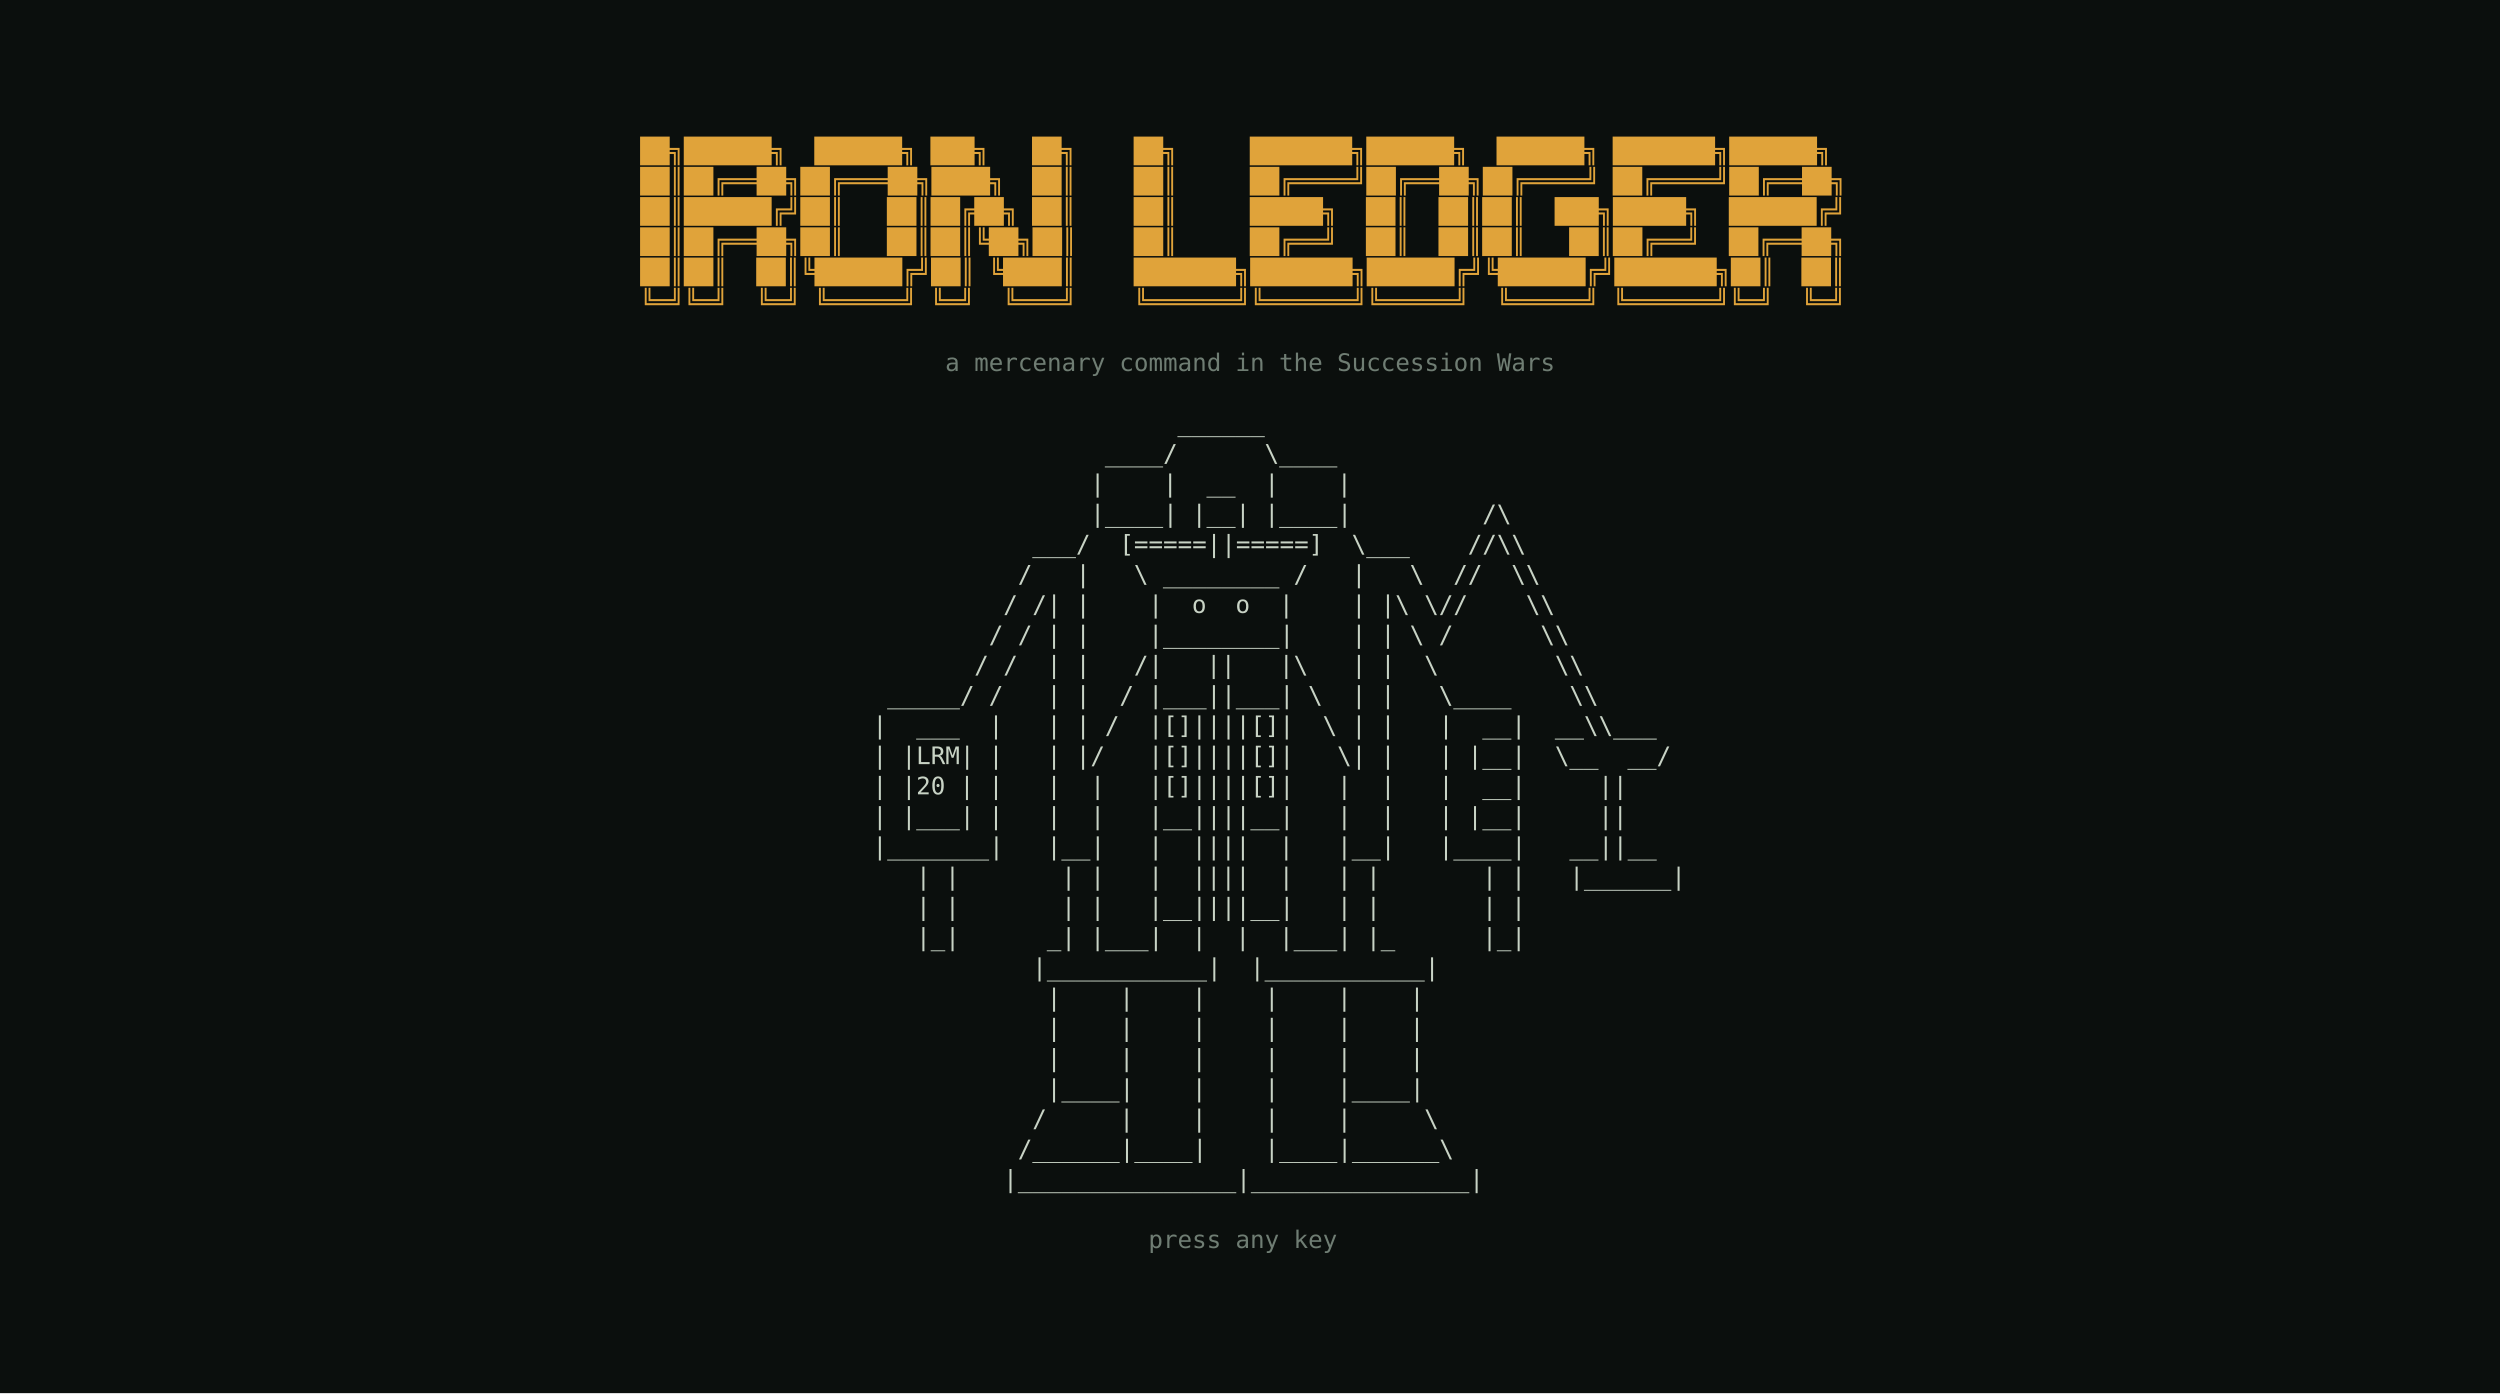
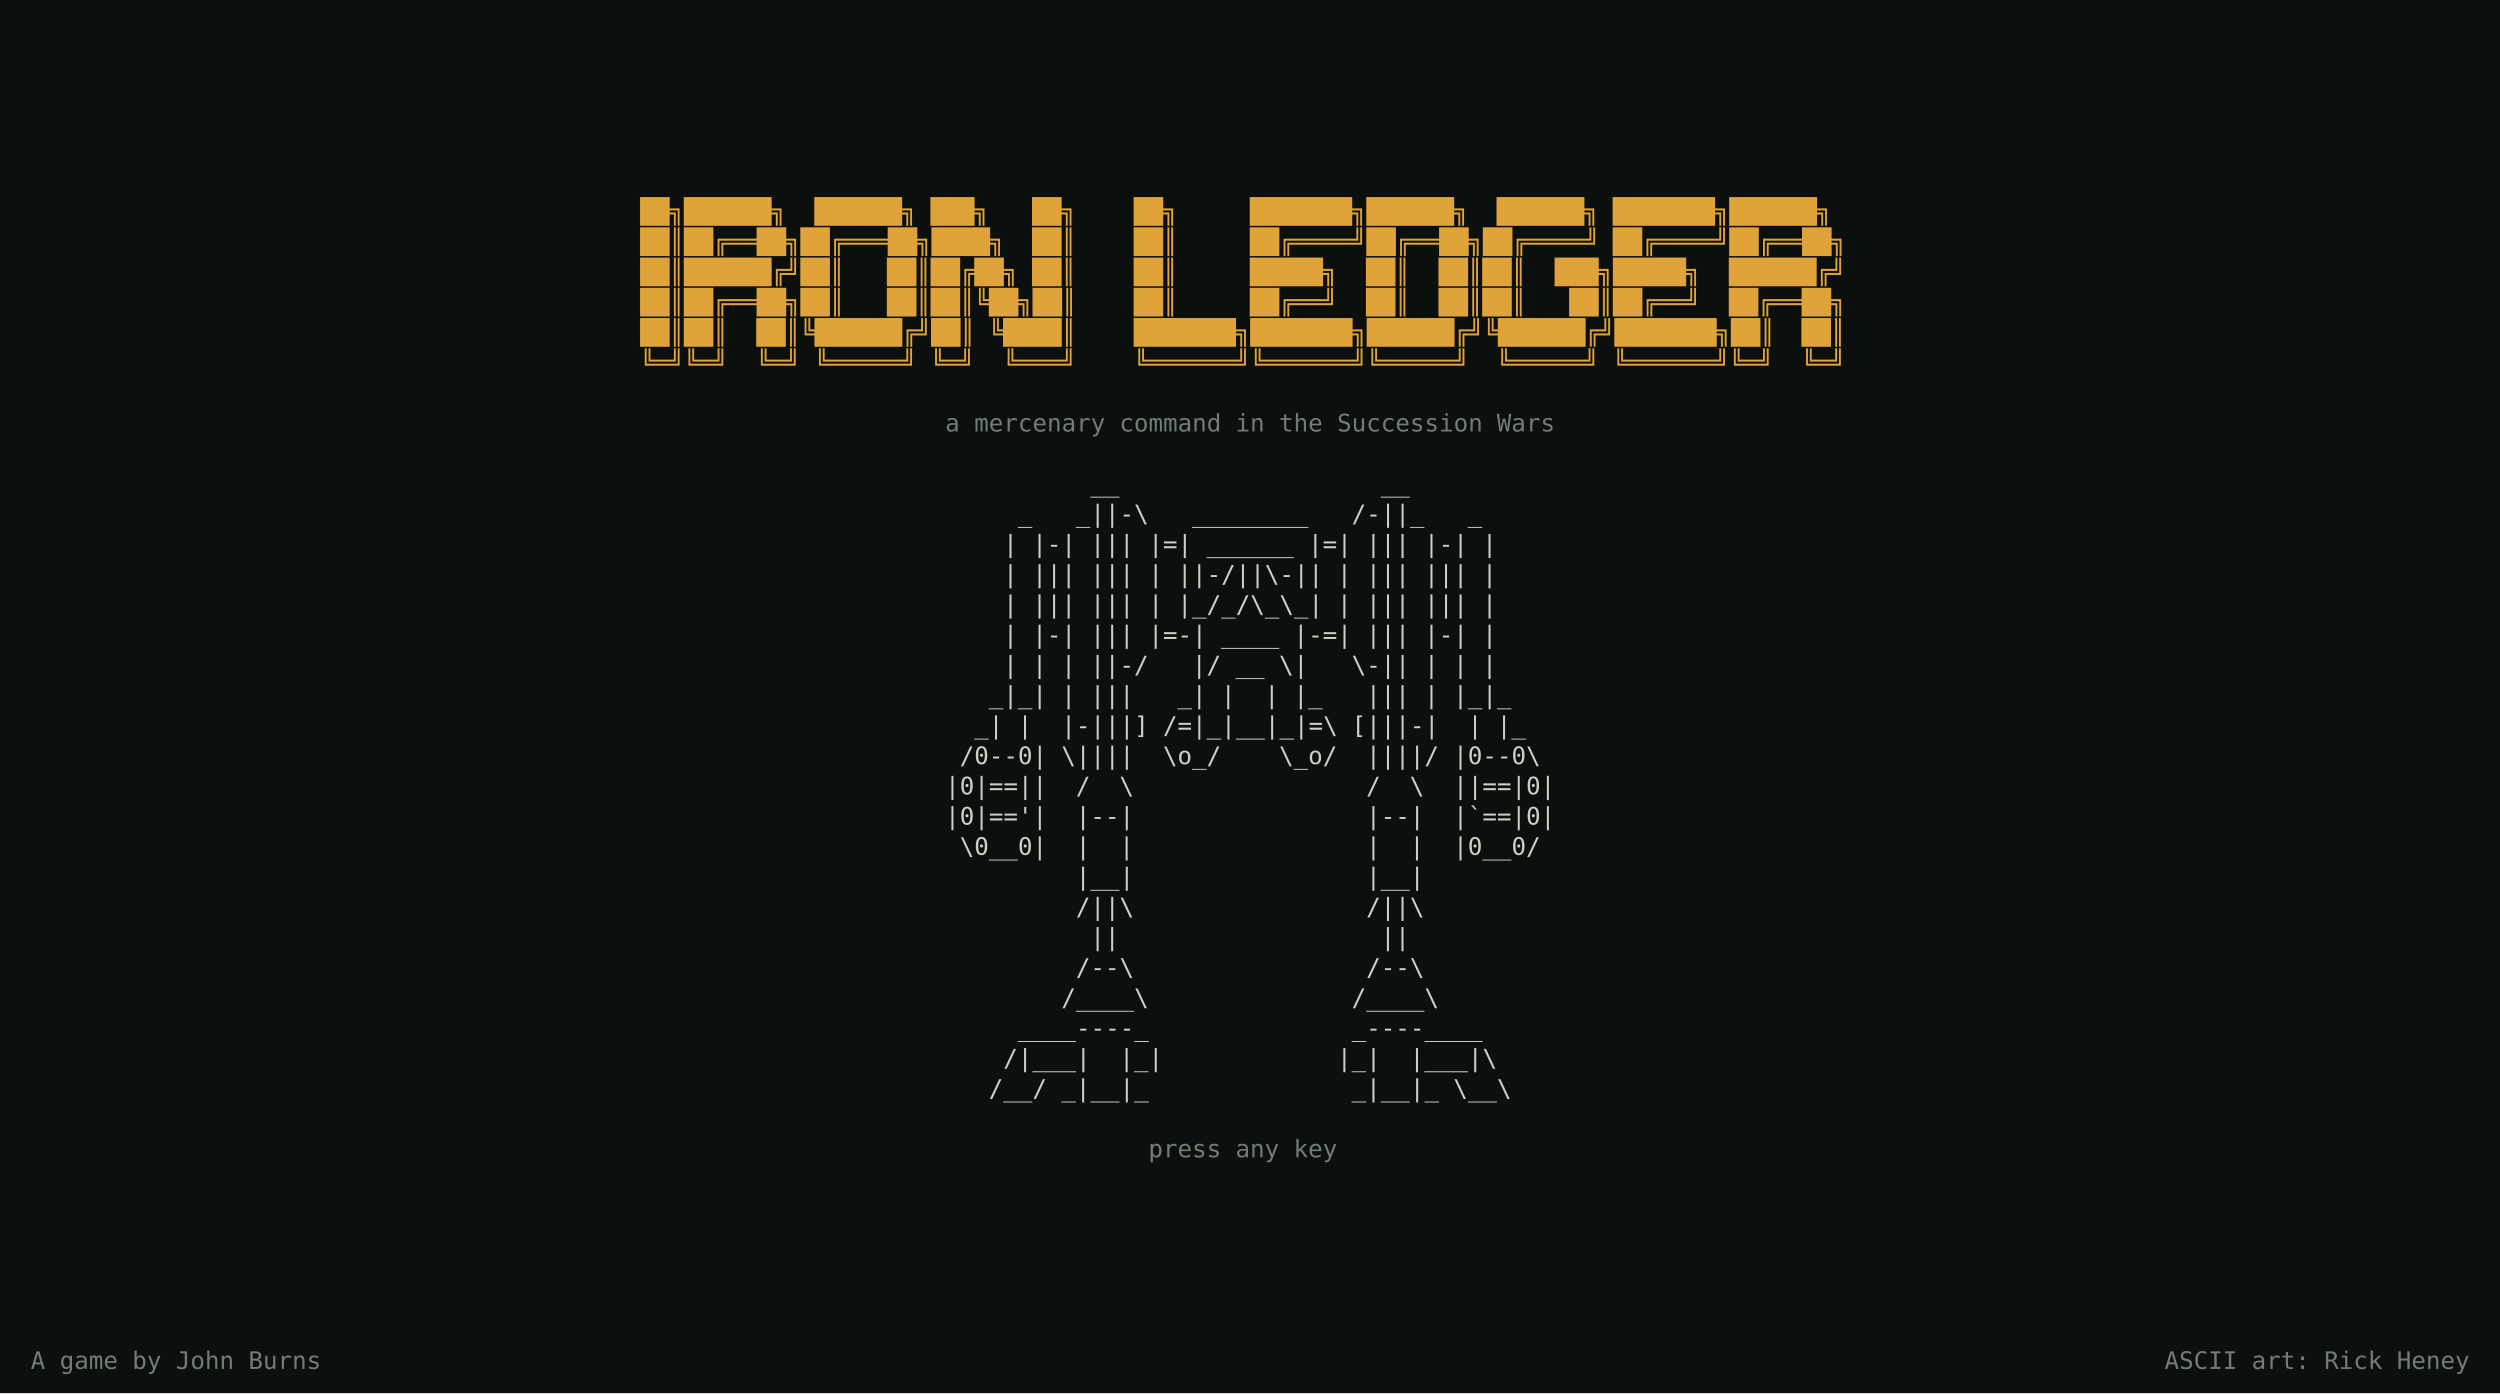
<svg xmlns="http://www.w3.org/2000/svg" width="1240" height="691" viewBox="0 0 1240 691">
  <rect width="100%" height="100%" fill="#0b0f0d" />
  <g font-family="Menlo, DejaVu Sans Mono, Consolas, monospace" font-size="12" xml:space="preserve">
-     <text y="79" fill="#e0a33a" x="317.6 324.8 332.0 339.2 346.4 353.6 360.8 368.0 375.2 382.4">██╗██████╗</text>
-     <text y="79" fill="#e0a33a" x="404.0 411.2 418.4 425.6 432.8 440.0 447.2">██████╗</text>
-     <text y="79" fill="#e0a33a" x="461.6 468.8 476.0 483.2">███╗</text>
-     <text y="79" fill="#e0a33a" x="512.0 519.2 526.4">██╗</text>
-     <text y="79" fill="#e0a33a" x="562.4 569.6 576.8">██╗</text>
-     <text y="79" fill="#e0a33a" x="620.0 627.2 634.4 641.6 648.8 656.0 663.2 670.4 677.6 684.8 692.0 699.2 706.4 713.6 720.8">███████╗██████╗</text>
-     <text y="79" fill="#e0a33a" x="742.4 749.6 756.8 764.0 771.2 778.4 785.6">██████╗</text>
-     <text y="79" fill="#e0a33a" x="800.0 807.2 814.4 821.6 828.8 836.0 843.2 850.4 857.6 864.8 872.0 879.2 886.4 893.6 900.8">███████╗██████╗</text>
-     <text y="94" fill="#e0a33a" x="317.6 324.8 332.0 339.2 346.4 353.6 360.8 368.0 375.2 382.4 389.6 396.8 404.0 411.2 418.4 425.6 432.8 440.0 447.2 454.4 461.6 468.8 476.0 483.2 490.4">██║██╔══██╗██╔═══██╗████╗</text>
-     <text y="94" fill="#e0a33a" x="512.0 519.2 526.4">██║</text>
-     <text y="94" fill="#e0a33a" x="562.4 569.6 576.8">██║</text>
-     <text y="94" fill="#e0a33a" x="620.0 627.2 634.4 641.6 648.8 656.0 663.2 670.4 677.6 684.8 692.0 699.2 706.4 713.6 720.8 728.0 735.2 742.4 749.6 756.8 764.0 771.2 778.4 785.6">██╔════╝██╔══██╗██╔════╝</text>
-     <text y="94" fill="#e0a33a" x="800.0 807.2 814.4 821.6 828.8 836.0 843.2 850.4 857.6 864.8 872.0 879.2 886.4 893.6 900.8 908.0">██╔════╝██╔══██╗</text>
-     <text y="109" fill="#e0a33a" x="317.6 324.8 332.0 339.2 346.4 353.6 360.8 368.0 375.2 382.4 389.6 396.8 404.0 411.2">██║██████╔╝██║</text>
-     <text y="109" fill="#e0a33a" x="440.0 447.2 454.4 461.6 468.8 476.0 483.2 490.4 497.6">██║██╔██╗</text>
-     <text y="109" fill="#e0a33a" x="512.0 519.2 526.4">██║</text>
-     <text y="109" fill="#e0a33a" x="562.4 569.6 576.8">██║</text>
-     <text y="109" fill="#e0a33a" x="620.0 627.2 634.4 641.6 648.8 656.0">█████╗</text>
-     <text y="109" fill="#e0a33a" x="677.6 684.8 692.0">██║</text>
-     <text y="109" fill="#e0a33a" x="713.6 720.8 728.0 735.2 742.4 749.6">██║██║</text>
-     <text y="109" fill="#e0a33a" x="771.2 778.4 785.6 792.8 800.0 807.2 814.4 821.6 828.8 836.0">███╗█████╗</text>
-     <text y="109" fill="#e0a33a" x="857.6 864.8 872.0 879.2 886.4 893.6 900.8 908.0">██████╔╝</text>
-     <text y="124" fill="#e0a33a" x="317.6 324.8 332.0 339.2 346.4 353.6 360.8 368.0 375.2 382.4 389.6 396.8 404.0 411.2">██║██╔══██╗██║</text>
-     <text y="124" fill="#e0a33a" x="440.0 447.2 454.4 461.6 468.8 476.0 483.2 490.4 497.6 504.8 512.0 519.2 526.4">██║██║╚██╗██║</text>
+     <text y="109" fill="#e0a33a" x="317.6 324.8 332.0 339.2 346.4 353.6 360.8 368.0 375.2 382.4">██╗██████╗</text>
+     <text y="109" fill="#e0a33a" x="404.0 411.2 418.4 425.6 432.8 440.0 447.2">██████╗</text>
+     <text y="109" fill="#e0a33a" x="461.6 468.8 476.0 483.2">███╗</text>
+     <text y="109" fill="#e0a33a" x="512.0 519.2 526.4">██╗</text>
+     <text y="109" fill="#e0a33a" x="562.4 569.6 576.8">██╗</text>
+     <text y="109" fill="#e0a33a" x="620.0 627.2 634.4 641.6 648.8 656.0 663.2 670.4 677.6 684.8 692.0 699.2 706.4 713.6 720.8">███████╗██████╗</text>
+     <text y="109" fill="#e0a33a" x="742.4 749.6 756.8 764.0 771.2 778.4 785.6">██████╗</text>
+     <text y="109" fill="#e0a33a" x="800.0 807.2 814.4 821.6 828.8 836.0 843.2 850.4 857.6 864.8 872.0 879.2 886.4 893.6 900.8">███████╗██████╗</text>
+     <text y="124" fill="#e0a33a" x="317.6 324.8 332.0 339.2 346.4 353.6 360.8 368.0 375.2 382.4 389.6 396.8 404.0 411.2 418.4 425.6 432.8 440.0 447.2 454.4 461.6 468.8 476.0 483.2 490.4">██║██╔══██╗██╔═══██╗████╗</text>
+     <text y="124" fill="#e0a33a" x="512.0 519.2 526.4">██║</text>
    <text y="124" fill="#e0a33a" x="562.4 569.6 576.8">██║</text>
-     <text y="124" fill="#e0a33a" x="620.0 627.2 634.4 641.6 648.8 656.0">██╔══╝</text>
-     <text y="124" fill="#e0a33a" x="677.6 684.8 692.0">██║</text>
-     <text y="124" fill="#e0a33a" x="713.6 720.8 728.0 735.2 742.4 749.6">██║██║</text>
-     <text y="124" fill="#e0a33a" x="778.4 785.6 792.8 800.0 807.2 814.4 821.6 828.8 836.0">██║██╔══╝</text>
-     <text y="124" fill="#e0a33a" x="857.6 864.8 872.0 879.2 886.4 893.6 900.8 908.0">██╔══██╗</text>
-     <text y="139" fill="#e0a33a" x="317.6 324.8 332.0 339.2 346.4 353.6">██║██║</text>
-     <text y="139" fill="#e0a33a" x="375.2 382.4 389.6 396.8 404.0 411.2 418.4 425.6 432.8 440.0 447.2 454.4 461.6 468.8 476.0">██║╚██████╔╝██║</text>
-     <text y="139" fill="#e0a33a" x="490.4 497.6 504.8 512.0 519.2 526.4">╚████║</text>
-     <text y="139" fill="#e0a33a" x="562.4 569.6 576.8 584.0 591.2 598.4 605.6 612.8 620.0 627.2 634.4 641.6 648.8 656.0 663.2 670.4 677.6 684.8 692.0 699.2 706.4 713.6 720.8 728.0 735.2 742.4 749.6 756.8 764.0 771.2 778.4 785.6 792.8 800.0 807.2 814.4 821.6 828.8 836.0 843.2 850.4 857.6 864.8 872.0">███████╗███████╗██████╔╝╚██████╔╝███████╗██║</text>
-     <text y="139" fill="#e0a33a" x="893.6 900.8 908.0">██║</text>
-     <text y="154" fill="#e0a33a" x="317.6 324.8 332.0 339.2 346.4 353.6">╚═╝╚═╝</text>
-     <text y="154" fill="#e0a33a" x="375.2 382.4 389.6">╚═╝</text>
-     <text y="154" fill="#e0a33a" x="404.0 411.2 418.4 425.6 432.8 440.0 447.2">╚═════╝</text>
-     <text y="154" fill="#e0a33a" x="461.6 468.8 476.0">╚═╝</text>
-     <text y="154" fill="#e0a33a" x="497.6 504.8 512.0 519.2 526.4">╚═══╝</text>
-     <text y="154" fill="#e0a33a" x="562.4 569.6 576.8 584.0 591.2 598.4 605.6 612.8 620.0 627.2 634.4 641.6 648.8 656.0 663.2 670.4 677.6 684.8 692.0 699.2 706.4 713.6 720.8">╚══════╝╚══════╝╚═════╝</text>
-     <text y="154" fill="#e0a33a" x="742.4 749.6 756.8 764.0 771.2 778.4 785.6">╚═════╝</text>
-     <text y="154" fill="#e0a33a" x="800.0 807.2 814.4 821.6 828.8 836.0 843.2 850.4 857.6 864.8 872.0">╚══════╝╚═╝</text>
-     <text y="154" fill="#e0a33a" x="893.6 900.8 908.0">╚═╝</text>
-     <text y="184" fill="#6f7d73" x="468.8">a</text>
-     <text y="184" fill="#6f7d73" x="483.2 490.4 497.6 504.8 512.0 519.2 526.4 533.6 540.8">mercenary</text>
-     <text y="184" fill="#6f7d73" x="555.2 562.4 569.6 576.8 584.0 591.2 598.4">command</text>
-     <text y="184" fill="#6f7d73" x="612.8 620.0">in</text>
-     <text y="184" fill="#6f7d73" x="634.4 641.6 648.8">the</text>
-     <text y="184" fill="#6f7d73" x="663.2 670.4 677.6 684.8 692.0 699.2 706.4 713.6 720.8 728.0">Succession</text>
-     <text y="184" fill="#6f7d73" x="742.4 749.6 756.8 764.0">Wars</text>
-     <text y="214" fill="#c8d3c5" x="584.0 591.2 598.4 605.6 612.8 620.0">______</text>
-     <text y="229" fill="#c8d3c5" x="548.0 555.2 562.4 569.6 576.8">____/</text>
-     <text y="229" fill="#c8d3c5" x="627.2 634.4 641.6 648.8 656.0">\____</text>
-     <text y="244" fill="#c8d3c5" x="540.8">|</text>
-     <text y="244" fill="#c8d3c5" x="576.8">|</text>
-     <text y="244" fill="#c8d3c5" x="598.4 605.6">__</text>
-     <text y="244" fill="#c8d3c5" x="627.2">|</text>
-     <text y="244" fill="#c8d3c5" x="663.2">|</text>
-     <text y="259" fill="#c8d3c5" x="540.8 548.0 555.2 562.4 569.6 576.8">|____|</text>
-     <text y="259" fill="#c8d3c5" x="591.2 598.4 605.6 612.8">|__|</text>
-     <text y="259" fill="#c8d3c5" x="627.2 634.4 641.6 648.8 656.0 663.2">|____|</text>
-     <text y="259" fill="#c8d3c5" x="735.2 742.4">/\</text>
-     <text y="274" fill="#c8d3c5" x="512.0 519.2 526.4 533.6">___/</text>
-     <text y="274" fill="#c8d3c5" x="555.2 562.4 569.6 576.8 584.0 591.2 598.4 605.6 612.8 620.0 627.2 634.4 641.6 648.8">[=====||=====]</text>
-     <text y="274" fill="#c8d3c5" x="670.4 677.6 684.8 692.0">\___</text>
-     <text y="274" fill="#c8d3c5" x="728.0 735.2 742.4 749.6">//\\</text>
-     <text y="289" fill="#c8d3c5" x="504.8">/</text>
-     <text y="289" fill="#c8d3c5" x="533.6">|</text>
-     <text y="289" fill="#c8d3c5" x="562.4">\</text>
-     <text y="289" fill="#c8d3c5" x="576.8 584.0 591.2 598.4 605.6 612.8 620.0 627.2">________</text>
-     <text y="289" fill="#c8d3c5" x="641.6">/</text>
-     <text y="289" fill="#c8d3c5" x="670.4">|</text>
-     <text y="289" fill="#c8d3c5" x="699.2">\</text>
-     <text y="289" fill="#c8d3c5" x="720.8 728.0">//</text>
-     <text y="289" fill="#c8d3c5" x="749.6 756.8">\\</text>
-     <text y="304" fill="#c8d3c5" x="497.6">/</text>
-     <text y="304" fill="#c8d3c5" x="512.0 519.2">/|</text>
-     <text y="304" fill="#c8d3c5" x="533.6">|</text>
+     <text y="124" fill="#e0a33a" x="620.0 627.2 634.4 641.6 648.8 656.0 663.2 670.4 677.6 684.8 692.0 699.2 706.4 713.6 720.8 728.0 735.2 742.4 749.6 756.8 764.0 771.2 778.4 785.6">██╔════╝██╔══██╗██╔════╝</text>
+     <text y="124" fill="#e0a33a" x="800.0 807.2 814.4 821.6 828.8 836.0 843.2 850.4 857.6 864.8 872.0 879.2 886.4 893.6 900.8 908.0">██╔════╝██╔══██╗</text>
+     <text y="139" fill="#e0a33a" x="317.6 324.8 332.0 339.2 346.4 353.6 360.8 368.0 375.2 382.4 389.6 396.8 404.0 411.2">██║██████╔╝██║</text>
+     <text y="139" fill="#e0a33a" x="440.0 447.2 454.4 461.6 468.8 476.0 483.2 490.4 497.6">██║██╔██╗</text>
+     <text y="139" fill="#e0a33a" x="512.0 519.2 526.4">██║</text>
+     <text y="139" fill="#e0a33a" x="562.4 569.6 576.8">██║</text>
+     <text y="139" fill="#e0a33a" x="620.0 627.2 634.4 641.6 648.8 656.0">█████╗</text>
+     <text y="139" fill="#e0a33a" x="677.6 684.8 692.0">██║</text>
+     <text y="139" fill="#e0a33a" x="713.6 720.8 728.0 735.2 742.4 749.6">██║██║</text>
+     <text y="139" fill="#e0a33a" x="771.2 778.4 785.6 792.8 800.0 807.2 814.4 821.6 828.8 836.0">███╗█████╗</text>
+     <text y="139" fill="#e0a33a" x="857.6 864.8 872.0 879.2 886.4 893.6 900.8 908.0">██████╔╝</text>
+     <text y="154" fill="#e0a33a" x="317.6 324.8 332.0 339.2 346.4 353.6 360.8 368.0 375.2 382.4 389.6 396.8 404.0 411.2">██║██╔══██╗██║</text>
+     <text y="154" fill="#e0a33a" x="440.0 447.2 454.4 461.6 468.8 476.0 483.2 490.4 497.6 504.8 512.0 519.2 526.4">██║██║╚██╗██║</text>
+     <text y="154" fill="#e0a33a" x="562.4 569.6 576.8">██║</text>
+     <text y="154" fill="#e0a33a" x="620.0 627.2 634.4 641.6 648.8 656.0">██╔══╝</text>
+     <text y="154" fill="#e0a33a" x="677.6 684.8 692.0">██║</text>
+     <text y="154" fill="#e0a33a" x="713.6 720.8 728.0 735.2 742.4 749.6">██║██║</text>
+     <text y="154" fill="#e0a33a" x="778.4 785.6 792.8 800.0 807.2 814.4 821.6 828.8 836.0">██║██╔══╝</text>
+     <text y="154" fill="#e0a33a" x="857.6 864.8 872.0 879.2 886.4 893.6 900.8 908.0">██╔══██╗</text>
+     <text y="169" fill="#e0a33a" x="317.6 324.8 332.0 339.2 346.4 353.6">██║██║</text>
+     <text y="169" fill="#e0a33a" x="375.2 382.4 389.6 396.8 404.0 411.2 418.4 425.6 432.8 440.0 447.2 454.4 461.6 468.8 476.0">██║╚██████╔╝██║</text>
+     <text y="169" fill="#e0a33a" x="490.4 497.6 504.8 512.0 519.2 526.4">╚████║</text>
+     <text y="169" fill="#e0a33a" x="562.4 569.6 576.8 584.0 591.2 598.4 605.6 612.8 620.0 627.2 634.4 641.6 648.8 656.0 663.2 670.4 677.6 684.8 692.0 699.2 706.4 713.6 720.8 728.0 735.2 742.4 749.6 756.8 764.0 771.2 778.4 785.6 792.8 800.0 807.2 814.4 821.6 828.8 836.0 843.2 850.4 857.6 864.8 872.0">███████╗███████╗██████╔╝╚██████╔╝███████╗██║</text>
+     <text y="169" fill="#e0a33a" x="893.6 900.8 908.0">██║</text>
+     <text y="184" fill="#e0a33a" x="317.6 324.8 332.0 339.2 346.4 353.6">╚═╝╚═╝</text>
+     <text y="184" fill="#e0a33a" x="375.2 382.4 389.6">╚═╝</text>
+     <text y="184" fill="#e0a33a" x="404.0 411.2 418.4 425.6 432.8 440.0 447.2">╚═════╝</text>
+     <text y="184" fill="#e0a33a" x="461.6 468.8 476.0">╚═╝</text>
+     <text y="184" fill="#e0a33a" x="497.6 504.8 512.0 519.2 526.4">╚═══╝</text>
+     <text y="184" fill="#e0a33a" x="562.4 569.6 576.8 584.0 591.2 598.4 605.6 612.8 620.0 627.2 634.4 641.6 648.8 656.0 663.2 670.4 677.6 684.8 692.0 699.2 706.4 713.6 720.8">╚══════╝╚══════╝╚═════╝</text>
+     <text y="184" fill="#e0a33a" x="742.4 749.6 756.8 764.0 771.2 778.4 785.6">╚═════╝</text>
+     <text y="184" fill="#e0a33a" x="800.0 807.2 814.4 821.6 828.8 836.0 843.2 850.4 857.6 864.8 872.0">╚══════╝╚═╝</text>
+     <text y="184" fill="#e0a33a" x="893.6 900.8 908.0">╚═╝</text>
+     <text y="214" fill="#6f7d73" x="468.8">a</text>
+     <text y="214" fill="#6f7d73" x="483.2 490.4 497.6 504.8 512.0 519.2 526.4 533.6 540.8">mercenary</text>
+     <text y="214" fill="#6f7d73" x="555.2 562.4 569.6 576.8 584.0 591.2 598.4">command</text>
+     <text y="214" fill="#6f7d73" x="612.8 620.0">in</text>
+     <text y="214" fill="#6f7d73" x="634.4 641.6 648.8">the</text>
+     <text y="214" fill="#6f7d73" x="663.2 670.4 677.6 684.8 692.0 699.2 706.4 713.6 720.8 728.0">Succession</text>
+     <text y="214" fill="#6f7d73" x="742.4 749.6 756.8 764.0">Wars</text>
+     <text y="244" fill="#c8d3c5" x="540.8 548.0">__</text>
+     <text y="244" fill="#c8d3c5" x="684.8 692.0">__</text>
+     <text y="259" fill="#c8d3c5" x="504.8">_</text>
+     <text y="259" fill="#c8d3c5" x="533.6 540.8 548.0 555.2 562.4">_||-\</text>
+     <text y="259" fill="#c8d3c5" x="591.2 598.4 605.6 612.8 620.0 627.2 634.4 641.6">________</text>
+     <text y="259" fill="#c8d3c5" x="670.4 677.6 684.8 692.0 699.2">/-||_</text>
+     <text y="259" fill="#c8d3c5" x="728.0">_</text>
+     <text y="274" fill="#c8d3c5" x="497.6">|</text>
+     <text y="274" fill="#c8d3c5" x="512.0 519.2 526.4">|-|</text>
+     <text y="274" fill="#c8d3c5" x="540.8 548.0 555.2">|||</text>
+     <text y="274" fill="#c8d3c5" x="569.6 576.8 584.0">|=|</text>
+     <text y="274" fill="#c8d3c5" x="598.4 605.6 612.8 620.0 627.2 634.4">______</text>
+     <text y="274" fill="#c8d3c5" x="648.8 656.0 663.2">|=|</text>
+     <text y="274" fill="#c8d3c5" x="677.6 684.8 692.0">|||</text>
+     <text y="274" fill="#c8d3c5" x="706.4 713.6 720.8">|-|</text>
+     <text y="274" fill="#c8d3c5" x="735.2">|</text>
+     <text y="289" fill="#c8d3c5" x="497.6">|</text>
+     <text y="289" fill="#c8d3c5" x="512.0 519.2 526.4">|||</text>
+     <text y="289" fill="#c8d3c5" x="540.8 548.0 555.2">|||</text>
+     <text y="289" fill="#c8d3c5" x="569.6">|</text>
+     <text y="289" fill="#c8d3c5" x="584.0 591.2 598.4 605.6 612.8 620.0 627.2 634.4 641.6 648.8">||-/||\-||</text>
+     <text y="289" fill="#c8d3c5" x="663.2">|</text>
+     <text y="289" fill="#c8d3c5" x="677.6 684.8 692.0">|||</text>
+     <text y="289" fill="#c8d3c5" x="706.4 713.6 720.8">|||</text>
+     <text y="289" fill="#c8d3c5" x="735.2">|</text>
+     <text y="304" fill="#c8d3c5" x="497.6">|</text>
+     <text y="304" fill="#c8d3c5" x="512.0 519.2 526.4">|||</text>
+     <text y="304" fill="#c8d3c5" x="540.8 548.0 555.2">|||</text>
    <text y="304" fill="#c8d3c5" x="569.6">|</text>
-     <text y="304" fill="#c8d3c5" x="591.2">o</text>
-     <text y="304" fill="#c8d3c5" x="612.8">o</text>
-     <text y="304" fill="#c8d3c5" x="634.4">|</text>
-     <text y="304" fill="#c8d3c5" x="670.4">|</text>
-     <text y="304" fill="#c8d3c5" x="684.8 692.0">|\</text>
-     <text y="304" fill="#c8d3c5" x="706.4 713.6 720.8">\//</text>
-     <text y="304" fill="#c8d3c5" x="756.8 764.0">\\</text>
-     <text y="319" fill="#c8d3c5" x="490.4">/</text>
-     <text y="319" fill="#c8d3c5" x="504.8">/</text>
-     <text y="319" fill="#c8d3c5" x="519.2">|</text>
-     <text y="319" fill="#c8d3c5" x="533.6">|</text>
-     <text y="319" fill="#c8d3c5" x="569.6 576.8 584.0 591.2 598.4 605.6 612.8 620.0 627.2 634.4">|________|</text>
-     <text y="319" fill="#c8d3c5" x="670.4">|</text>
-     <text y="319" fill="#c8d3c5" x="684.8">|</text>
-     <text y="319" fill="#c8d3c5" x="699.2">\</text>
-     <text y="319" fill="#c8d3c5" x="713.6">/</text>
-     <text y="319" fill="#c8d3c5" x="764.0 771.2">\\</text>
-     <text y="334" fill="#c8d3c5" x="483.2">/</text>
-     <text y="334" fill="#c8d3c5" x="497.6">/</text>
-     <text y="334" fill="#c8d3c5" x="519.2">|</text>
-     <text y="334" fill="#c8d3c5" x="533.6">|</text>
-     <text y="334" fill="#c8d3c5" x="562.4 569.6">/|</text>
-     <text y="334" fill="#c8d3c5" x="598.4 605.6">||</text>
-     <text y="334" fill="#c8d3c5" x="634.4 641.6">|\</text>
-     <text y="334" fill="#c8d3c5" x="670.4">|</text>
-     <text y="334" fill="#c8d3c5" x="684.8">|</text>
-     <text y="334" fill="#c8d3c5" x="706.4">\</text>
-     <text y="334" fill="#c8d3c5" x="771.2 778.4">\\</text>
-     <text y="349" fill="#c8d3c5" x="440.0 447.2 454.4 461.6 468.8 476.0">_____/</text>
-     <text y="349" fill="#c8d3c5" x="490.4">/</text>
-     <text y="349" fill="#c8d3c5" x="519.2">|</text>
-     <text y="349" fill="#c8d3c5" x="533.6">|</text>
-     <text y="349" fill="#c8d3c5" x="555.2">/</text>
-     <text y="349" fill="#c8d3c5" x="569.6 576.8 584.0 591.2 598.4 605.6 612.8 620.0 627.2 634.4">|___||___|</text>
-     <text y="349" fill="#c8d3c5" x="648.8">\</text>
-     <text y="349" fill="#c8d3c5" x="670.4">|</text>
-     <text y="349" fill="#c8d3c5" x="684.8">|</text>
-     <text y="349" fill="#c8d3c5" x="713.6 720.8 728.0 735.2 742.4">\____</text>
-     <text y="349" fill="#c8d3c5" x="778.4 785.6">\\</text>
-     <text y="364" fill="#c8d3c5" x="432.8">|</text>
-     <text y="364" fill="#c8d3c5" x="454.4 461.6 468.8">___</text>
-     <text y="364" fill="#c8d3c5" x="490.4">|</text>
-     <text y="364" fill="#c8d3c5" x="519.2">|</text>
-     <text y="364" fill="#c8d3c5" x="533.6">|</text>
-     <text y="364" fill="#c8d3c5" x="548.0">/</text>
-     <text y="364" fill="#c8d3c5" x="569.6 576.8 584.0 591.2 598.4 605.6 612.8 620.0 627.2 634.4">|[]||||[]|</text>
-     <text y="364" fill="#c8d3c5" x="656.0">\</text>
-     <text y="364" fill="#c8d3c5" x="670.4">|</text>
-     <text y="364" fill="#c8d3c5" x="684.8">|</text>
-     <text y="364" fill="#c8d3c5" x="713.6">|</text>
-     <text y="364" fill="#c8d3c5" x="735.2 742.4 749.6">__|</text>
-     <text y="364" fill="#c8d3c5" x="771.2 778.4 785.6 792.8 800.0 807.2 814.4">__\\___</text>
-     <text y="379" fill="#c8d3c5" x="432.8">|</text>
-     <text y="379" fill="#c8d3c5" x="447.2 454.4 461.6 468.8 476.0">|LRM|</text>
-     <text y="379" fill="#c8d3c5" x="490.4">|</text>
-     <text y="379" fill="#c8d3c5" x="519.2">|</text>
-     <text y="379" fill="#c8d3c5" x="533.6 540.8">|/</text>
-     <text y="379" fill="#c8d3c5" x="569.6 576.8 584.0 591.2 598.4 605.6 612.8 620.0 627.2 634.4">|[]||||[]|</text>
-     <text y="379" fill="#c8d3c5" x="663.2 670.4">\|</text>
-     <text y="379" fill="#c8d3c5" x="684.8">|</text>
-     <text y="379" fill="#c8d3c5" x="713.6">|</text>
-     <text y="379" fill="#c8d3c5" x="728.0 735.2 742.4 749.6">|__|</text>
-     <text y="379" fill="#c8d3c5" x="771.2 778.4 785.6">\__</text>
-     <text y="379" fill="#c8d3c5" x="807.2 814.4 821.6">__/</text>
-     <text y="394" fill="#c8d3c5" x="432.8">|</text>
-     <text y="394" fill="#c8d3c5" x="447.2 454.4 461.6">|20</text>
-     <text y="394" fill="#c8d3c5" x="476.0">|</text>
-     <text y="394" fill="#c8d3c5" x="490.4">|</text>
-     <text y="394" fill="#c8d3c5" x="519.2">|</text>
-     <text y="394" fill="#c8d3c5" x="540.8">|</text>
-     <text y="394" fill="#c8d3c5" x="569.6 576.8 584.0 591.2 598.4 605.6 612.8 620.0 627.2 634.4">|[]||||[]|</text>
-     <text y="394" fill="#c8d3c5" x="663.2">|</text>
-     <text y="394" fill="#c8d3c5" x="684.8">|</text>
-     <text y="394" fill="#c8d3c5" x="713.6">|</text>
-     <text y="394" fill="#c8d3c5" x="735.2 742.4 749.6">__|</text>
-     <text y="394" fill="#c8d3c5" x="792.8 800.0">||</text>
-     <text y="409" fill="#c8d3c5" x="432.8">|</text>
-     <text y="409" fill="#c8d3c5" x="447.2 454.4 461.6 468.8 476.0">|___|</text>
-     <text y="409" fill="#c8d3c5" x="490.4">|</text>
-     <text y="409" fill="#c8d3c5" x="519.2">|</text>
-     <text y="409" fill="#c8d3c5" x="540.8">|</text>
-     <text y="409" fill="#c8d3c5" x="569.6 576.8 584.0 591.2 598.4 605.6 612.8 620.0 627.2 634.4">|__||||__|</text>
-     <text y="409" fill="#c8d3c5" x="663.2">|</text>
-     <text y="409" fill="#c8d3c5" x="684.8">|</text>
-     <text y="409" fill="#c8d3c5" x="713.6">|</text>
-     <text y="409" fill="#c8d3c5" x="728.0 735.2 742.4 749.6">|__|</text>
-     <text y="409" fill="#c8d3c5" x="792.8 800.0">||</text>
-     <text y="424" fill="#c8d3c5" x="432.8 440.0 447.2 454.4 461.6 468.8 476.0 483.2 490.4">|_______|</text>
-     <text y="424" fill="#c8d3c5" x="519.2 526.4 533.6 540.8">|__|</text>
-     <text y="424" fill="#c8d3c5" x="569.6">|</text>
-     <text y="424" fill="#c8d3c5" x="591.2 598.4 605.6 612.8">||||</text>
-     <text y="424" fill="#c8d3c5" x="634.4">|</text>
-     <text y="424" fill="#c8d3c5" x="663.2 670.4 677.6 684.8">|__|</text>
-     <text y="424" fill="#c8d3c5" x="713.6 720.8 728.0 735.2 742.4 749.6">|____|</text>
-     <text y="424" fill="#c8d3c5" x="778.4 785.6 792.8 800.0 807.2 814.4">__||__</text>
-     <text y="439" fill="#c8d3c5" x="454.4">|</text>
-     <text y="439" fill="#c8d3c5" x="468.8">|</text>
-     <text y="439" fill="#c8d3c5" x="526.4">|</text>
-     <text y="439" fill="#c8d3c5" x="540.8">|</text>
-     <text y="439" fill="#c8d3c5" x="569.6">|</text>
-     <text y="439" fill="#c8d3c5" x="591.2 598.4 605.6 612.8">||||</text>
-     <text y="439" fill="#c8d3c5" x="634.4">|</text>
-     <text y="439" fill="#c8d3c5" x="663.2">|</text>
-     <text y="439" fill="#c8d3c5" x="677.6">|</text>
-     <text y="439" fill="#c8d3c5" x="735.2">|</text>
-     <text y="439" fill="#c8d3c5" x="749.6">|</text>
-     <text y="439" fill="#c8d3c5" x="778.4 785.6 792.8 800.0 807.2 814.4 821.6 828.8">|______|</text>
-     <text y="454" fill="#c8d3c5" x="454.4">|</text>
-     <text y="454" fill="#c8d3c5" x="468.8">|</text>
-     <text y="454" fill="#c8d3c5" x="526.4">|</text>
-     <text y="454" fill="#c8d3c5" x="540.8">|</text>
-     <text y="454" fill="#c8d3c5" x="569.6 576.8 584.0 591.2 598.4 605.6 612.8 620.0 627.2 634.4">|__||||__|</text>
-     <text y="454" fill="#c8d3c5" x="663.2">|</text>
-     <text y="454" fill="#c8d3c5" x="677.6">|</text>
-     <text y="454" fill="#c8d3c5" x="735.2">|</text>
-     <text y="454" fill="#c8d3c5" x="749.6">|</text>
-     <text y="469" fill="#c8d3c5" x="454.4 461.6 468.8">|_|</text>
-     <text y="469" fill="#c8d3c5" x="519.2 526.4">_|</text>
-     <text y="469" fill="#c8d3c5" x="540.8 548.0 555.2 562.4 569.6">|___|</text>
-     <text y="469" fill="#c8d3c5" x="591.2">|</text>
-     <text y="469" fill="#c8d3c5" x="612.8">|</text>
-     <text y="469" fill="#c8d3c5" x="634.4 641.6 648.8 656.0 663.2">|___|</text>
-     <text y="469" fill="#c8d3c5" x="677.6 684.8">|_</text>
-     <text y="469" fill="#c8d3c5" x="735.2 742.4 749.6">|_|</text>
-     <text y="484" fill="#c8d3c5" x="512.0 519.2 526.4 533.6 540.8 548.0 555.2 562.4 569.6 576.8 584.0 591.2 598.4">|___________|</text>
-     <text y="484" fill="#c8d3c5" x="620.0 627.2 634.4 641.6 648.8 656.0 663.2 670.4 677.6 684.8 692.0 699.2 706.4">|___________|</text>
-     <text y="499" fill="#c8d3c5" x="519.2">|</text>
-     <text y="499" fill="#c8d3c5" x="555.2">|</text>
-     <text y="499" fill="#c8d3c5" x="591.2">|</text>
-     <text y="499" fill="#c8d3c5" x="627.2">|</text>
-     <text y="499" fill="#c8d3c5" x="663.2">|</text>
-     <text y="499" fill="#c8d3c5" x="699.2">|</text>
-     <text y="514" fill="#c8d3c5" x="519.2">|</text>
-     <text y="514" fill="#c8d3c5" x="555.2">|</text>
-     <text y="514" fill="#c8d3c5" x="591.2">|</text>
-     <text y="514" fill="#c8d3c5" x="627.2">|</text>
-     <text y="514" fill="#c8d3c5" x="663.2">|</text>
-     <text y="514" fill="#c8d3c5" x="699.2">|</text>
-     <text y="529" fill="#c8d3c5" x="519.2">|</text>
-     <text y="529" fill="#c8d3c5" x="555.2">|</text>
-     <text y="529" fill="#c8d3c5" x="591.2">|</text>
-     <text y="529" fill="#c8d3c5" x="627.2">|</text>
-     <text y="529" fill="#c8d3c5" x="663.2">|</text>
-     <text y="529" fill="#c8d3c5" x="699.2">|</text>
-     <text y="544" fill="#c8d3c5" x="519.2 526.4 533.6 540.8 548.0 555.2">|____|</text>
-     <text y="544" fill="#c8d3c5" x="591.2">|</text>
-     <text y="544" fill="#c8d3c5" x="627.2">|</text>
-     <text y="544" fill="#c8d3c5" x="663.2 670.4 677.6 684.8 692.0 699.2">|____|</text>
-     <text y="559" fill="#c8d3c5" x="512.0">/</text>
-     <text y="559" fill="#c8d3c5" x="555.2">|</text>
-     <text y="559" fill="#c8d3c5" x="591.2">|</text>
-     <text y="559" fill="#c8d3c5" x="627.2">|</text>
-     <text y="559" fill="#c8d3c5" x="663.2">|</text>
-     <text y="559" fill="#c8d3c5" x="706.4">\</text>
-     <text y="574" fill="#c8d3c5" x="504.8 512.0 519.2 526.4 533.6 540.8 548.0 555.2 562.4 569.6 576.8 584.0 591.2">/______|____|</text>
-     <text y="574" fill="#c8d3c5" x="627.2 634.4 641.6 648.8 656.0 663.2 670.4 677.6 684.8 692.0 699.2 706.4 713.6">|____|______\</text>
-     <text y="589" fill="#c8d3c5" x="497.6 504.8 512.0 519.2 526.4 533.6 540.8 548.0 555.2 562.4 569.6 576.8 584.0 591.2 598.4 605.6 612.8 620.0 627.2 634.4 641.6 648.8 656.0 663.2 670.4 677.6 684.8 692.0 699.2 706.4 713.6 720.8 728.0">|_______________|_______________|</text>
-     <text y="619" fill="#6f7d73" x="569.6 576.8 584.0 591.2 598.4">press</text>
-     <text y="619" fill="#6f7d73" x="612.8 620.0 627.2">any</text>
-     <text y="619" fill="#6f7d73" x="641.6 648.8 656.0">key</text>
+     <text y="304" fill="#c8d3c5" x="584.0 591.2 598.4 605.6 612.8 620.0 627.2 634.4 641.6 648.8">|_/_/\_\_|</text>
+     <text y="304" fill="#c8d3c5" x="663.2">|</text>
+     <text y="304" fill="#c8d3c5" x="677.6 684.8 692.0">|||</text>
+     <text y="304" fill="#c8d3c5" x="706.4 713.6 720.8">|||</text>
+     <text y="304" fill="#c8d3c5" x="735.2">|</text>
+     <text y="319" fill="#c8d3c5" x="497.6">|</text>
+     <text y="319" fill="#c8d3c5" x="512.0 519.2 526.4">|-|</text>
+     <text y="319" fill="#c8d3c5" x="540.8 548.0 555.2">|||</text>
+     <text y="319" fill="#c8d3c5" x="569.6 576.8 584.0 591.2">|=-|</text>
+     <text y="319" fill="#c8d3c5" x="605.6 612.8 620.0 627.2">____</text>
+     <text y="319" fill="#c8d3c5" x="641.6 648.8 656.0 663.2">|-=|</text>
+     <text y="319" fill="#c8d3c5" x="677.6 684.8 692.0">|||</text>
+     <text y="319" fill="#c8d3c5" x="706.4 713.6 720.8">|-|</text>
+     <text y="319" fill="#c8d3c5" x="735.2">|</text>
+     <text y="334" fill="#c8d3c5" x="497.6">|</text>
+     <text y="334" fill="#c8d3c5" x="512.0">|</text>
+     <text y="334" fill="#c8d3c5" x="526.4">|</text>
+     <text y="334" fill="#c8d3c5" x="540.8 548.0 555.2 562.4">||-/</text>
+     <text y="334" fill="#c8d3c5" x="591.2 598.4">|/</text>
+     <text y="334" fill="#c8d3c5" x="612.8 620.0">__</text>
+     <text y="334" fill="#c8d3c5" x="634.4 641.6">\|</text>
+     <text y="334" fill="#c8d3c5" x="670.4 677.6 684.8 692.0">\-||</text>
+     <text y="334" fill="#c8d3c5" x="706.4">|</text>
+     <text y="334" fill="#c8d3c5" x="720.8">|</text>
+     <text y="334" fill="#c8d3c5" x="735.2">|</text>
+     <text y="349" fill="#c8d3c5" x="490.4 497.6 504.8 512.0">_|_|</text>
+     <text y="349" fill="#c8d3c5" x="526.4">|</text>
+     <text y="349" fill="#c8d3c5" x="540.8 548.0 555.2">|||</text>
+     <text y="349" fill="#c8d3c5" x="584.0 591.2">_|</text>
+     <text y="349" fill="#c8d3c5" x="605.6">|</text>
+     <text y="349" fill="#c8d3c5" x="627.2">|</text>
+     <text y="349" fill="#c8d3c5" x="641.6 648.8">|_</text>
+     <text y="349" fill="#c8d3c5" x="677.6 684.8 692.0">|||</text>
+     <text y="349" fill="#c8d3c5" x="706.4">|</text>
+     <text y="349" fill="#c8d3c5" x="720.8 728.0 735.2 742.4">|_|_</text>
+     <text y="364" fill="#c8d3c5" x="483.2 490.4">_|</text>
+     <text y="364" fill="#c8d3c5" x="504.8">|</text>
+     <text y="364" fill="#c8d3c5" x="526.4 533.6 540.8 548.0 555.2 562.4">|-|||]</text>
+     <text y="364" fill="#c8d3c5" x="576.8 584.0 591.2 598.4 605.6 612.8 620.0 627.2 634.4 641.6 648.8 656.0">/=|_|__|_|=\</text>
+     <text y="364" fill="#c8d3c5" x="670.4 677.6 684.8 692.0 699.2 706.4">[|||-|</text>
+     <text y="364" fill="#c8d3c5" x="728.0">|</text>
+     <text y="364" fill="#c8d3c5" x="742.4 749.6">|_</text>
+     <text y="379" fill="#c8d3c5" x="476.0 483.2 490.4 497.6 504.8 512.0">/0--0|</text>
+     <text y="379" fill="#c8d3c5" x="526.4 533.6 540.8 548.0 555.2">\||||</text>
+     <text y="379" fill="#c8d3c5" x="576.8 584.0 591.2 598.4">\o_/</text>
+     <text y="379" fill="#c8d3c5" x="634.4 641.6 648.8 656.0">\_o/</text>
+     <text y="379" fill="#c8d3c5" x="677.6 684.8 692.0 699.2 706.4">||||/</text>
+     <text y="379" fill="#c8d3c5" x="720.8 728.0 735.2 742.4 749.6 756.8">|0--0\</text>
+     <text y="394" fill="#c8d3c5" x="468.8 476.0 483.2 490.4 497.6 504.8 512.0">|0|==||</text>
+     <text y="394" fill="#c8d3c5" x="533.6">/</text>
+     <text y="394" fill="#c8d3c5" x="555.2">\</text>
+     <text y="394" fill="#c8d3c5" x="677.6">/</text>
+     <text y="394" fill="#c8d3c5" x="699.2">\</text>
+     <text y="394" fill="#c8d3c5" x="720.8 728.0 735.2 742.4 749.6 756.8 764.0">||==|0|</text>
+     <text y="409" fill="#c8d3c5" x="468.8 476.0 483.2 490.4 497.6 504.8 512.0">|0|=='|</text>
+     <text y="409" fill="#c8d3c5" x="533.6 540.8 548.0 555.2">|--|</text>
+     <text y="409" fill="#c8d3c5" x="677.6 684.8 692.0 699.2">|--|</text>
+     <text y="409" fill="#c8d3c5" x="720.8 728.0 735.2 742.4 749.6 756.8 764.0">|`==|0|</text>
+     <text y="424" fill="#c8d3c5" x="476.0 483.2 490.4 497.6 504.8 512.0">\0__0|</text>
+     <text y="424" fill="#c8d3c5" x="533.6">|</text>
+     <text y="424" fill="#c8d3c5" x="555.2">|</text>
+     <text y="424" fill="#c8d3c5" x="677.6">|</text>
+     <text y="424" fill="#c8d3c5" x="699.2">|</text>
+     <text y="424" fill="#c8d3c5" x="720.8 728.0 735.2 742.4 749.6 756.8">|0__0/</text>
+     <text y="439" fill="#c8d3c5" x="533.6 540.8 548.0 555.2">|__|</text>
+     <text y="439" fill="#c8d3c5" x="677.6 684.8 692.0 699.2">|__|</text>
+     <text y="454" fill="#c8d3c5" x="533.6 540.8 548.0 555.2">/||\</text>
+     <text y="454" fill="#c8d3c5" x="677.6 684.8 692.0 699.2">/||\</text>
+     <text y="469" fill="#c8d3c5" x="540.8 548.0">||</text>
+     <text y="469" fill="#c8d3c5" x="684.8 692.0">||</text>
+     <text y="484" fill="#c8d3c5" x="533.6 540.8 548.0 555.2">/--\</text>
+     <text y="484" fill="#c8d3c5" x="677.6 684.8 692.0 699.2">/--\</text>
+     <text y="499" fill="#c8d3c5" x="526.4 533.6 540.8 548.0 555.2 562.4">/____\</text>
+     <text y="499" fill="#c8d3c5" x="670.4 677.6 684.8 692.0 699.2 706.4">/____\</text>
+     <text y="514" fill="#c8d3c5" x="504.8 512.0 519.2 526.4 533.6 540.8 548.0 555.2 562.4">____----_</text>
+     <text y="514" fill="#c8d3c5" x="670.4 677.6 684.8 692.0 699.2 706.4 713.6 720.8 728.0">_----____</text>
+     <text y="529" fill="#c8d3c5" x="497.6 504.8 512.0 519.2 526.4 533.6">/|___|</text>
+     <text y="529" fill="#c8d3c5" x="555.2 562.4 569.6">|_|</text>
+     <text y="529" fill="#c8d3c5" x="663.2 670.4 677.6">|_|</text>
+     <text y="529" fill="#c8d3c5" x="699.2 706.4 713.6 720.8 728.0 735.2">|___|\</text>
+     <text y="544" fill="#c8d3c5" x="490.4 497.6 504.8 512.0">/__/</text>
+     <text y="544" fill="#c8d3c5" x="526.4 533.6 540.8 548.0 555.2 562.4">_|__|_</text>
+     <text y="544" fill="#c8d3c5" x="670.4 677.6 684.8 692.0 699.2 706.4">_|__|_</text>
+     <text y="544" fill="#c8d3c5" x="720.8 728.0 735.2 742.4">\__\</text>
+     <text y="574" fill="#6f7d73" x="569.6 576.8 584.0 591.2 598.4">press</text>
+     <text y="574" fill="#6f7d73" x="612.8 620.0 627.2">any</text>
+     <text y="574" fill="#6f7d73" x="641.6 648.8 656.0">key</text>
+     <text y="679" fill="#6f7d73" x="15.2">A</text>
+     <text y="679" fill="#6f7d73" x="29.6 36.8 44.0 51.2">game</text>
+     <text y="679" fill="#6f7d73" x="65.6 72.8">by</text>
+     <text y="679" fill="#6f7d73" x="87.2 94.4 101.6 108.8">John</text>
+     <text y="679" fill="#6f7d73" x="123.2 130.4 137.6 144.8 152.0">Burns</text>
+     <text y="679" fill="#6f7d73" x="1073.6 1080.8 1088.0 1095.2 1102.4">ASCII</text>
+     <text y="679" fill="#6f7d73" x="1116.8 1124.0 1131.2 1138.4">art:</text>
+     <text y="679" fill="#6f7d73" x="1152.8 1160.0 1167.2 1174.4">Rick</text>
+     <text y="679" fill="#6f7d73" x="1188.8 1196.0 1203.2 1210.4 1217.6">Heney</text>
  </g>
</svg>
